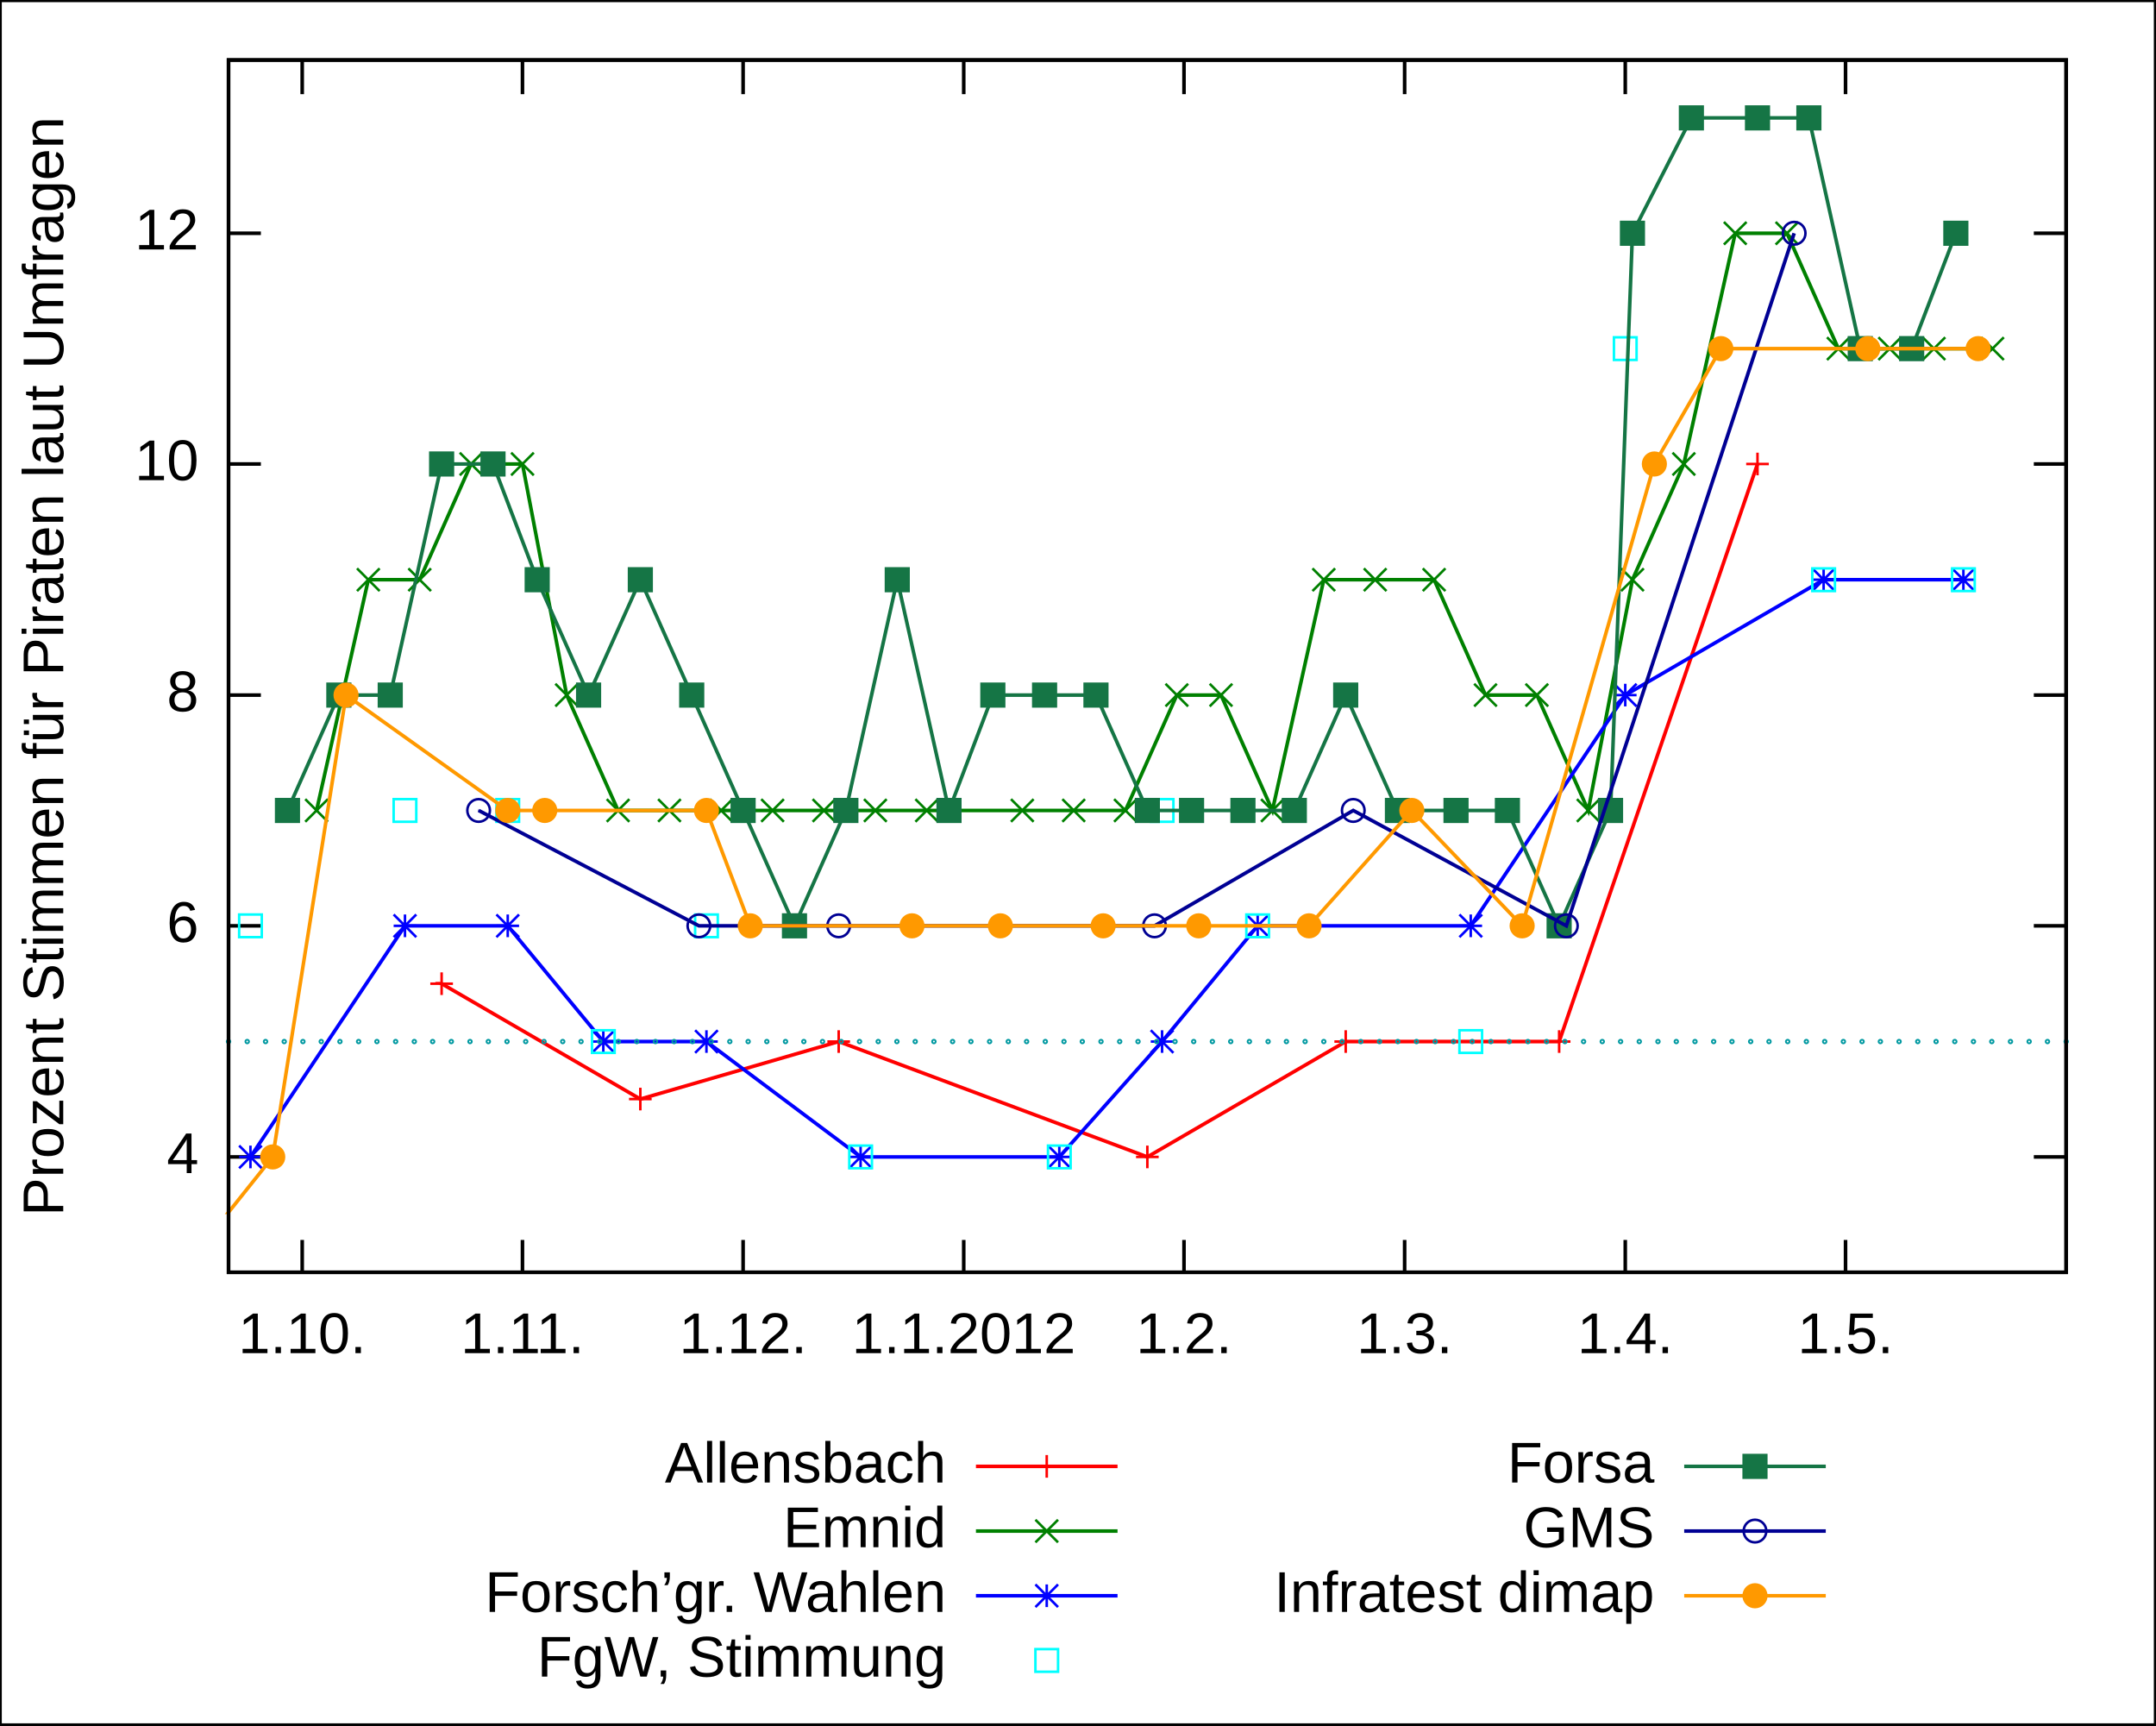
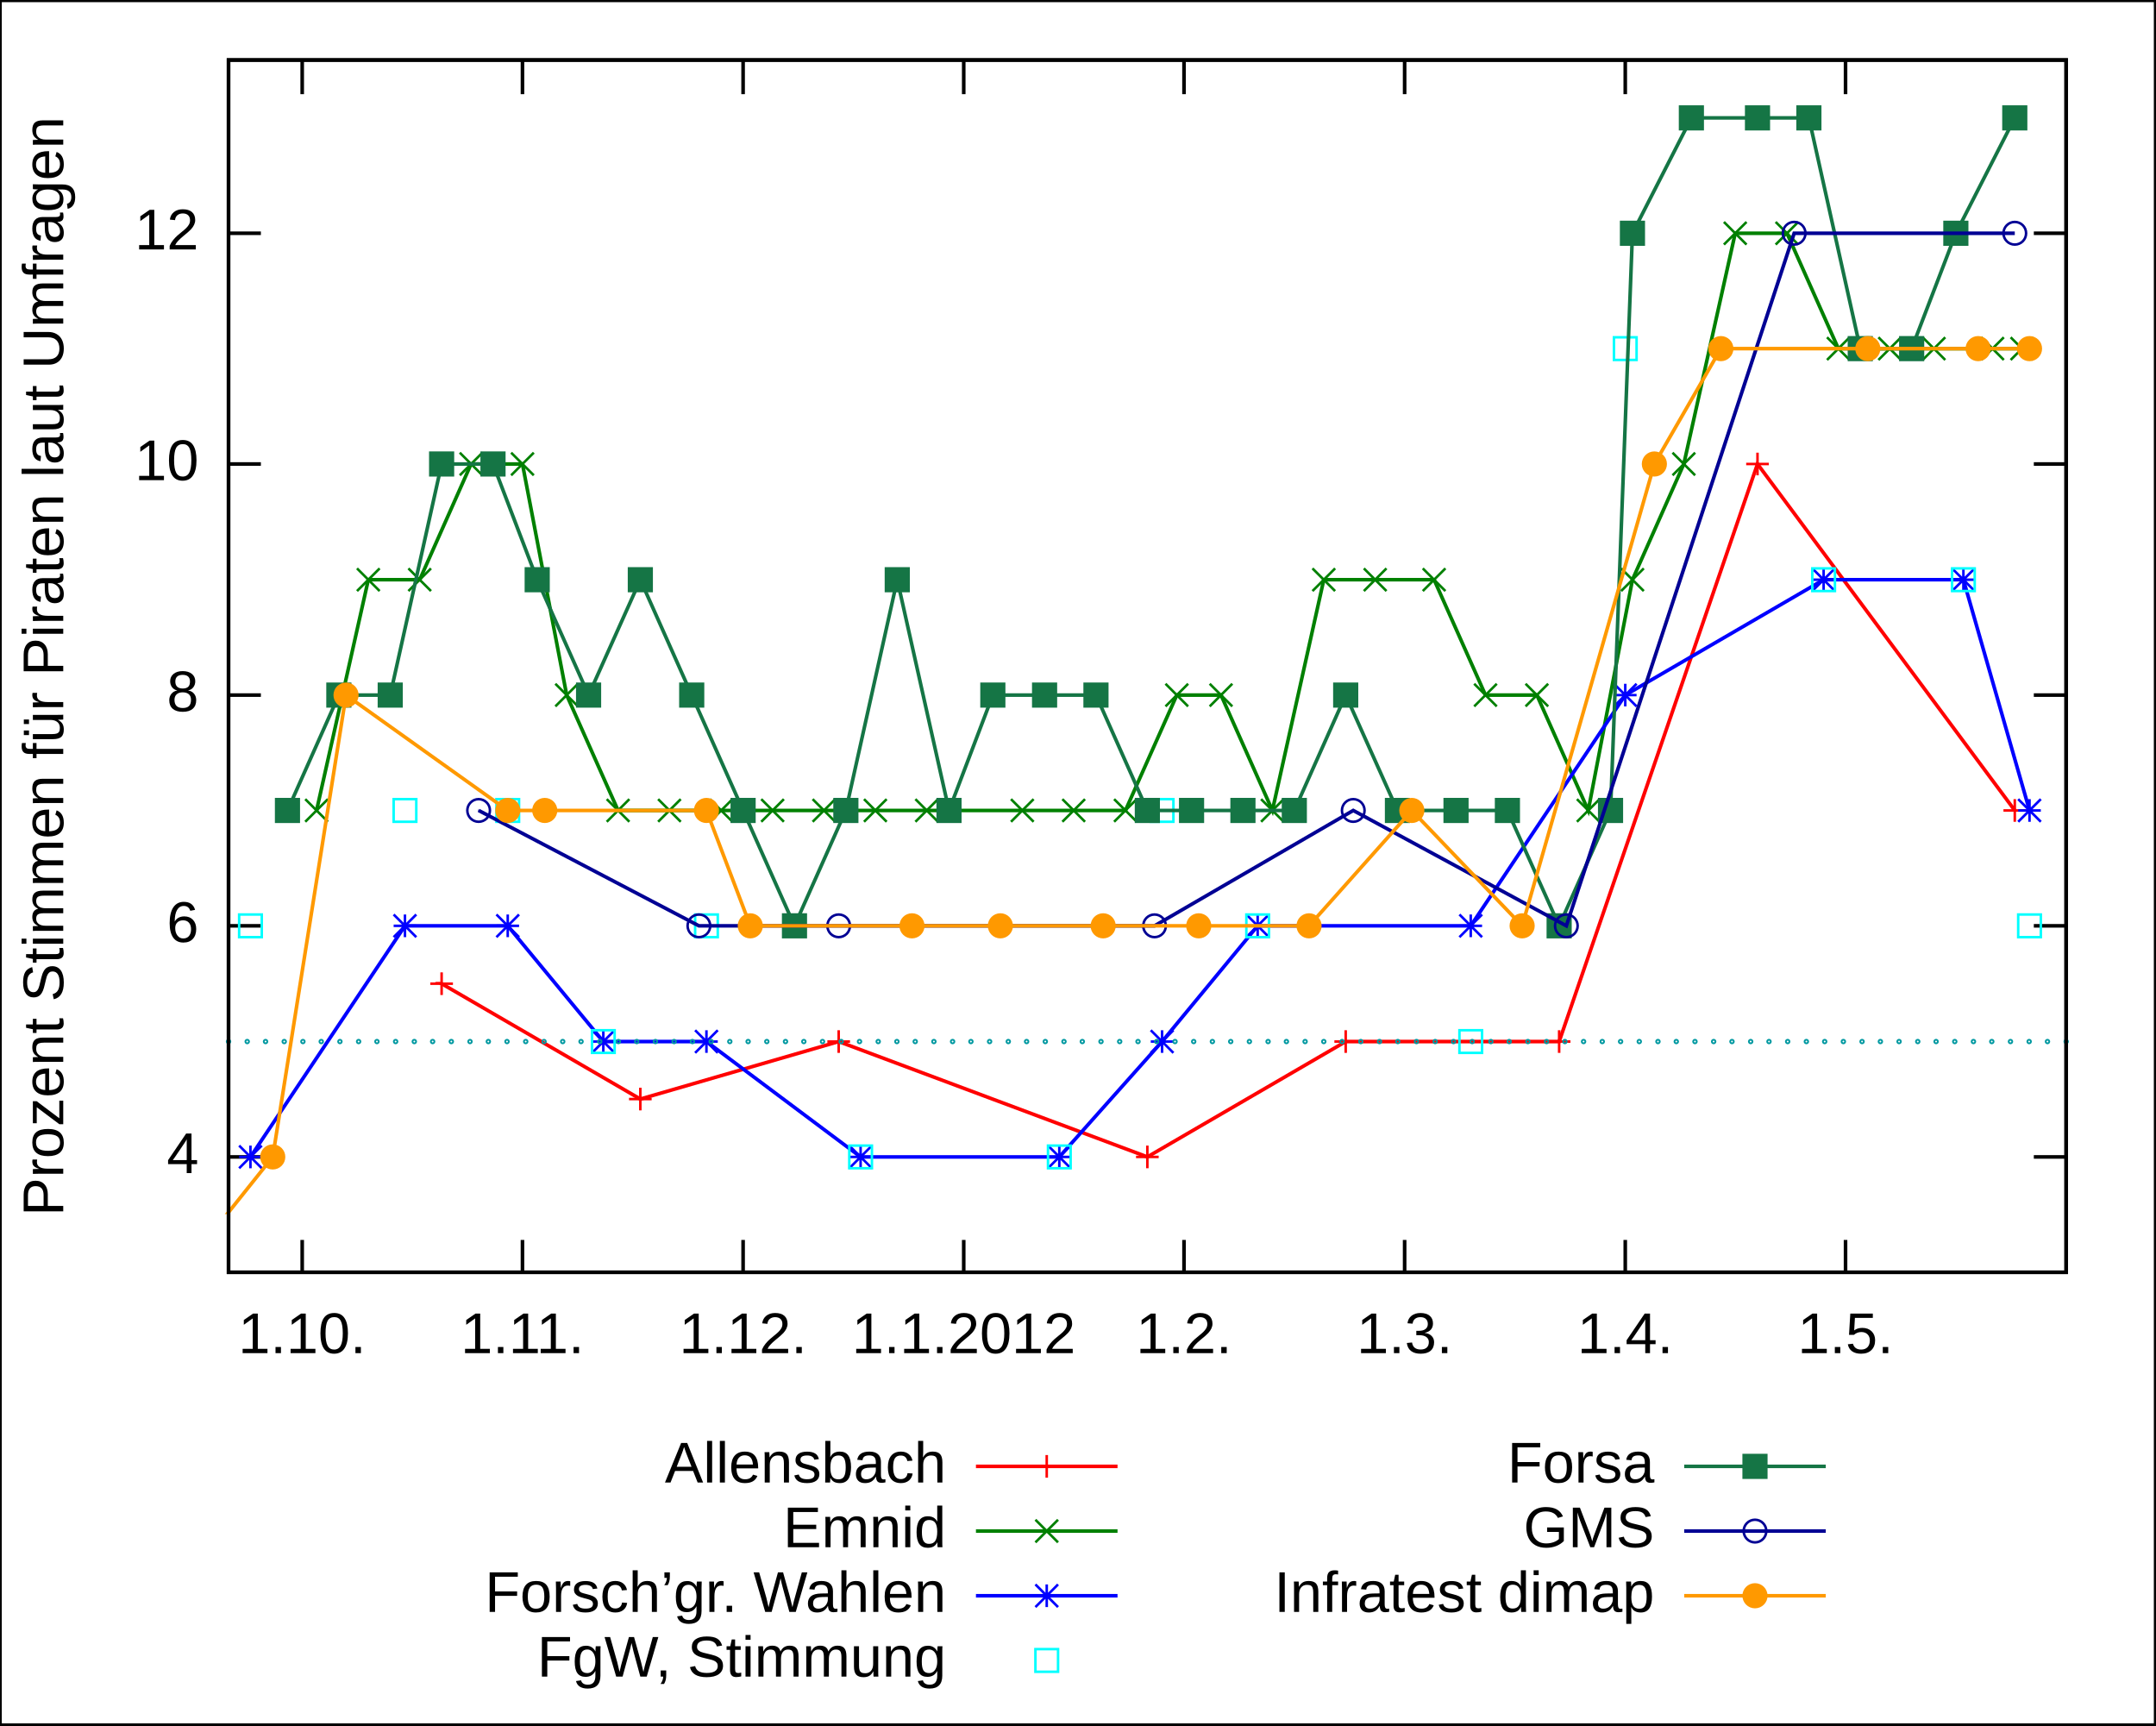
<svg xmlns="http://www.w3.org/2000/svg" xmlns:xlink="http://www.w3.org/1999/xlink" width="600" height="480" viewBox="0 0 600 480">
  <g id="gnuplot_canvas">
    <rect x="0" y="0" width="600" height="480" fill="none" />
    <defs>
      <circle id="gpDot" r="0.5" stroke-width="0.5" />
      <path id="gpPt0" stroke-width="0.222" stroke="currentColor" d="M-1,0 h2 M0,-1 v2" />
      <path id="gpPt1" stroke-width="0.222" stroke="currentColor" d="M-1,-1 L1,1 M1,-1 L-1,1" />
      <path id="gpPt2" stroke-width="0.222" stroke="currentColor" d="M-1,0 L1,0 M0,-1 L0,1 M-1,-1 L1,1 M-1,1 L1,-1" />
      <rect id="gpPt3" stroke-width="0.222" stroke="currentColor" x="-1" y="-1" width="2" height="2" />
      <rect id="gpPt4" stroke-width="0.222" stroke="currentColor" fill="currentColor" x="-1" y="-1" width="2" height="2" />
      <circle id="gpPt5" stroke-width="0.222" stroke="currentColor" cx="0" cy="0" r="1" />
      <use xlink:href="#gpPt5" id="gpPt6" fill="currentColor" stroke="none" />
      <path id="gpPt7" stroke-width="0.222" stroke="currentColor" d="M0,-1.33 L-1.33,0.67 L1.33,0.67 z" />
      <use xlink:href="#gpPt7" id="gpPt8" fill="currentColor" stroke="none" />
      <use xlink:href="#gpPt7" id="gpPt9" stroke="currentColor" transform="rotate(180)" />
      <use xlink:href="#gpPt9" id="gpPt10" fill="currentColor" stroke="none" />
      <use xlink:href="#gpPt3" id="gpPt11" stroke="currentColor" transform="rotate(45)" />
      <use xlink:href="#gpPt11" id="gpPt12" fill="currentColor" stroke="none" />
    </defs>
    <g style="fill:none; color:white; stroke:currentColor; stroke-width:1.00; stroke-linecap:butt; stroke-linejoin:miter">
</g>
    <g style="fill:none; color:black; stroke:currentColor; stroke-width:1.00; stroke-linecap:butt; stroke-linejoin:miter">
      <g style="stroke:none; shape-rendering:crispEdges">
        <polygon fill="rgb(255, 255, 255)" points="0.0,480.0 599.9,480.0 599.9,0.1 0.0,0.1 " />
      </g>
      <path stroke="black" d="M0.0,480.0 L0.0,0.1 L599.9,0.1 L599.9,480.0 L0.0,480.0 M63.6,321.9 L72.6,321.9 M575.0,321.9    L566.0,321.9  h0.01" />
      <g transform="translate(55.3,326.4)" style="stroke:none; fill:black; font-family:Arial; font-size:12.00pt; text-anchor:end">
        <text> 4</text>
      </g>
      <path d="M63.6,257.6 L72.6,257.6 M575.0,257.6 L566.0,257.6  h0.01" />
      <g transform="translate(55.3,262.1)" style="stroke:none; fill:black; font-family:Arial; font-size:12.00pt; text-anchor:end">
        <text> 6</text>
      </g>
      <path d="M63.6,193.4 L72.6,193.4 M575.0,193.4 L566.0,193.4  h0.01" />
      <g transform="translate(55.3,197.9)" style="stroke:none; fill:black; font-family:Arial; font-size:12.00pt; text-anchor:end">
        <text> 8</text>
      </g>
      <path d="M63.6,129.1 L72.6,129.1 M575.0,129.1 L566.0,129.1  h0.01" />
      <g transform="translate(55.3,133.6)" style="stroke:none; fill:black; font-family:Arial; font-size:12.00pt; text-anchor:end">
        <text> 10</text>
      </g>
      <path d="M63.6,64.9 L72.6,64.9 M575.0,64.9 L566.0,64.9  h0.01" />
      <g transform="translate(55.3,69.4)" style="stroke:none; fill:black; font-family:Arial; font-size:12.00pt; text-anchor:end">
        <text> 12</text>
      </g>
      <path d="M84.1,354.0 L84.1,345.0 M84.1,16.7 L84.1,25.7  h0.01" />
      <g transform="translate(84.1,376.5)" style="stroke:none; fill:black; font-family:Arial; font-size:12.00pt; text-anchor:middle">
        <text>1.10.</text>
      </g>
      <path d="M145.4,354.0 L145.4,345.0 M145.4,16.7 L145.4,25.7  h0.01" />
      <g transform="translate(145.4,376.5)" style="stroke:none; fill:black; font-family:Arial; font-size:12.00pt; text-anchor:middle">
        <text>1.11.</text>
      </g>
      <path d="M206.8,354.0 L206.8,345.0 M206.8,16.7 L206.8,25.7  h0.01" />
      <g transform="translate(206.8,376.5)" style="stroke:none; fill:black; font-family:Arial; font-size:12.00pt; text-anchor:middle">
        <text>1.12.</text>
      </g>
      <path d="M268.2,354.0 L268.2,345.0 M268.2,16.7 L268.2,25.7  h0.01" />
      <g transform="translate(268.2,376.5)" style="stroke:none; fill:black; font-family:Arial; font-size:12.00pt; text-anchor:middle">
        <text>1.1.2012</text>
      </g>
      <path d="M329.5,354.0 L329.5,345.0 M329.5,16.7 L329.5,25.7  h0.01" />
      <g transform="translate(329.5,376.5)" style="stroke:none; fill:black; font-family:Arial; font-size:12.00pt; text-anchor:middle">
        <text>1.2.</text>
      </g>
      <path d="M390.9,354.0 L390.9,345.0 M390.9,16.7 L390.9,25.7  h0.01" />
      <g transform="translate(390.9,376.5)" style="stroke:none; fill:black; font-family:Arial; font-size:12.00pt; text-anchor:middle">
        <text>1.3.</text>
      </g>
      <path d="M452.3,354.0 L452.3,345.0 M452.3,16.7 L452.3,25.7  h0.01" />
      <g transform="translate(452.3,376.5)" style="stroke:none; fill:black; font-family:Arial; font-size:12.00pt; text-anchor:middle">
        <text>1.4.</text>
      </g>
      <path d="M513.6,354.0 L513.6,345.0 M513.6,16.7 L513.6,25.7  h0.01" />
      <g transform="translate(513.6,376.5)" style="stroke:none; fill:black; font-family:Arial; font-size:12.00pt; text-anchor:middle">
        <text>1.5.</text>
      </g>
      <path d="M63.6,16.7 L63.6,354.0 L575.0,354.0 L575.0,16.7 L63.6,16.7 Z  h0.01" />
      <g transform="translate(17.6,185.4) rotate(270)" style="stroke:none; fill:black; font-family:Arial; font-size:12.00pt; text-anchor:middle">
        <text>Prozent Stimmen für Piraten laut Umfragen</text>
      </g>
    </g>
    <g id="gnuplot_plot_1">
      <g style="fill:none; color:red; stroke:currentColor; stroke-width:1.00; stroke-linecap:butt; stroke-linejoin:miter">
        <g transform="translate(263.3,412.5)" style="stroke:none; fill:black; font-family:Arial; font-size:12.00pt; text-anchor:end">
          <text>Allensbach</text>
        </g>
-         <path d="M271.6,408.0 L311.0,408.0 M489.1,129.1 L433.9,289.8 L374.5,289.8 L319.3,321.9 L233.4,289.8 L178.2,305.8    L122.9,273.7  h0.01" />
+         <path d="M271.6,408.0 L311.0,408.0 M560.7,225.5 L489.1,129.1 L433.9,289.8 L374.5,289.8 L319.3,321.9 L233.4,289.8    L178.2,305.8 L122.9,273.7  h0.01" />
+         <use xlink:href="#gpPt0" transform="translate(560.7,225.5) scale(3.15)" />
        <use xlink:href="#gpPt0" transform="translate(489.1,129.1) scale(3.15)" />
        <use xlink:href="#gpPt0" transform="translate(433.9,289.8) scale(3.15)" />
        <use xlink:href="#gpPt0" transform="translate(374.5,289.8) scale(3.15)" />
        <use xlink:href="#gpPt0" transform="translate(319.3,321.9) scale(3.15)" />
        <use xlink:href="#gpPt0" transform="translate(233.4,289.8) scale(3.15)" />
        <use xlink:href="#gpPt0" transform="translate(178.2,305.8) scale(3.15)" />
        <use xlink:href="#gpPt0" transform="translate(122.9,273.7) scale(3.15)" />
        <use xlink:href="#gpPt0" transform="translate(291.3,408.0) scale(3.15)" />
      </g>
    </g>
    <g id="gnuplot_plot_2">
      <g style="fill:none; color:green; stroke:currentColor; stroke-width:1.00; stroke-linecap:butt; stroke-linejoin:miter">
        <g transform="translate(263.3,430.5)" style="stroke:none; fill:black; font-family:Arial; font-size:12.00pt; text-anchor:end">
          <text>Emnid</text>
        </g>
-         <path d="M271.6,426.0 L311.0,426.0 M554.5,97.0 L538.2,97.0 L525.9,97.0 L511.6,97.0 L497.3,64.9 L482.9,64.9    L468.6,129.1 L454.3,161.3 L442.0,225.5 L427.7,193.4 L413.4,193.4 L399.1,161.3 L382.7,161.3 L368.4,161.3    L354.1,225.5 L339.8,193.4 L327.5,193.4 L313.2,225.5 L298.8,225.5 L284.5,225.5 L257.9,225.5 L243.6,225.5    L229.3,225.5 L215.0,225.5 L200.7,225.5 L186.3,225.5 L172.0,225.5 L157.7,193.4 L145.4,129.1 L131.1,129.1    L116.8,161.3 L102.5,161.3 L88.1,225.5  h0.01" />
+         <path d="M271.6,426.0 L311.0,426.0 M562.7,97.0 L554.5,97.0 L538.2,97.0 L525.9,97.0 L511.6,97.0 L497.3,64.9    L482.9,64.9 L468.6,129.1 L454.3,161.3 L442.0,225.5 L427.7,193.4 L413.4,193.4 L399.1,161.3 L382.7,161.3    L368.4,161.3 L354.1,225.5 L339.8,193.4 L327.5,193.4 L313.2,225.5 L298.8,225.5 L284.5,225.5 L257.9,225.5    L243.6,225.5 L229.3,225.5 L215.0,225.5 L200.7,225.5 L186.3,225.5 L172.0,225.5 L157.7,193.4 L145.4,129.1    L131.1,129.1 L116.8,161.3 L102.5,161.3 L88.1,225.5  h0.01" />
+         <use xlink:href="#gpPt1" transform="translate(562.7,97.0) scale(3.15)" />
        <use xlink:href="#gpPt1" transform="translate(554.5,97.0) scale(3.15)" />
        <use xlink:href="#gpPt1" transform="translate(538.2,97.0) scale(3.15)" />
        <use xlink:href="#gpPt1" transform="translate(525.9,97.0) scale(3.15)" />
        <use xlink:href="#gpPt1" transform="translate(511.6,97.0) scale(3.15)" />
        <use xlink:href="#gpPt1" transform="translate(497.3,64.9) scale(3.15)" />
        <use xlink:href="#gpPt1" transform="translate(482.9,64.9) scale(3.15)" />
        <use xlink:href="#gpPt1" transform="translate(468.6,129.1) scale(3.15)" />
        <use xlink:href="#gpPt1" transform="translate(454.3,161.3) scale(3.15)" />
        <use xlink:href="#gpPt1" transform="translate(442.0,225.5) scale(3.15)" />
        <use xlink:href="#gpPt1" transform="translate(427.7,193.4) scale(3.15)" />
        <use xlink:href="#gpPt1" transform="translate(413.4,193.4) scale(3.15)" />
        <use xlink:href="#gpPt1" transform="translate(399.1,161.3) scale(3.15)" />
        <use xlink:href="#gpPt1" transform="translate(382.7,161.3) scale(3.15)" />
        <use xlink:href="#gpPt1" transform="translate(368.4,161.3) scale(3.15)" />
        <use xlink:href="#gpPt1" transform="translate(354.1,225.5) scale(3.15)" />
        <use xlink:href="#gpPt1" transform="translate(339.8,193.4) scale(3.15)" />
        <use xlink:href="#gpPt1" transform="translate(327.5,193.4) scale(3.15)" />
        <use xlink:href="#gpPt1" transform="translate(313.2,225.5) scale(3.15)" />
        <use xlink:href="#gpPt1" transform="translate(298.8,225.5) scale(3.15)" />
        <use xlink:href="#gpPt1" transform="translate(284.5,225.5) scale(3.15)" />
        <use xlink:href="#gpPt1" transform="translate(257.9,225.5) scale(3.15)" />
        <use xlink:href="#gpPt1" transform="translate(243.6,225.5) scale(3.15)" />
        <use xlink:href="#gpPt1" transform="translate(229.3,225.5) scale(3.15)" />
        <use xlink:href="#gpPt1" transform="translate(215.0,225.5) scale(3.15)" />
        <use xlink:href="#gpPt1" transform="translate(200.7,225.5) scale(3.15)" />
        <use xlink:href="#gpPt1" transform="translate(186.3,225.5) scale(3.15)" />
        <use xlink:href="#gpPt1" transform="translate(172.0,225.5) scale(3.15)" />
        <use xlink:href="#gpPt1" transform="translate(157.7,193.4) scale(3.15)" />
        <use xlink:href="#gpPt1" transform="translate(145.4,129.1) scale(3.15)" />
        <use xlink:href="#gpPt1" transform="translate(131.1,129.1) scale(3.15)" />
        <use xlink:href="#gpPt1" transform="translate(116.8,161.3) scale(3.15)" />
        <use xlink:href="#gpPt1" transform="translate(102.5,161.3) scale(3.15)" />
        <use xlink:href="#gpPt1" transform="translate(88.1,225.5) scale(3.15)" />
        <use xlink:href="#gpPt1" transform="translate(291.3,426.0) scale(3.15)" />
      </g>
    </g>
    <g id="gnuplot_plot_3">
      <g style="fill:none; color:blue; stroke:currentColor; stroke-width:1.00; stroke-linecap:butt; stroke-linejoin:miter">
        <g transform="translate(263.3,448.5)" style="stroke:none; fill:black; font-family:Arial; font-size:12.00pt; text-anchor:end">
          <text>Forsch’gr. Wahlen</text>
        </g>
-         <path d="M271.6,444.0 L311.0,444.0 M546.4,161.3 L507.5,161.3 L452.3,193.4 L409.3,257.6 L350.0,257.6 L323.4,289.8    L294.8,321.9 L239.5,321.9 L196.6,289.8 L167.9,289.8 L141.3,257.6 L112.7,257.6 L69.7,321.9  h0.01" />
+         <path d="M271.6,444.0 L311.0,444.0 M564.8,225.5 L546.4,161.3 L507.5,161.3 L452.3,193.4 L409.3,257.6 L350.0,257.6    L323.4,289.8 L294.8,321.9 L239.5,321.9 L196.6,289.8 L167.9,289.8 L141.3,257.6 L112.7,257.6 L69.7,321.9     h0.01" />
+         <use xlink:href="#gpPt2" transform="translate(564.8,225.5) scale(3.15)" />
        <use xlink:href="#gpPt2" transform="translate(546.4,161.3) scale(3.15)" />
        <use xlink:href="#gpPt2" transform="translate(507.5,161.3) scale(3.15)" />
        <use xlink:href="#gpPt2" transform="translate(452.3,193.4) scale(3.15)" />
        <use xlink:href="#gpPt2" transform="translate(409.3,257.6) scale(3.15)" />
        <use xlink:href="#gpPt2" transform="translate(350.0,257.6) scale(3.15)" />
        <use xlink:href="#gpPt2" transform="translate(323.4,289.8) scale(3.15)" />
        <use xlink:href="#gpPt2" transform="translate(294.8,321.9) scale(3.15)" />
        <use xlink:href="#gpPt2" transform="translate(239.5,321.9) scale(3.15)" />
        <use xlink:href="#gpPt2" transform="translate(196.6,289.8) scale(3.15)" />
        <use xlink:href="#gpPt2" transform="translate(167.9,289.8) scale(3.15)" />
        <use xlink:href="#gpPt2" transform="translate(141.3,257.6) scale(3.15)" />
        <use xlink:href="#gpPt2" transform="translate(112.7,257.6) scale(3.15)" />
        <use xlink:href="#gpPt2" transform="translate(69.7,321.9) scale(3.15)" />
        <use xlink:href="#gpPt2" transform="translate(291.3,444.0) scale(3.15)" />
      </g>
    </g>
    <g id="gnuplot_plot_4">
      <g style="fill:none; color:cyan; stroke:currentColor; stroke-width:1.00; stroke-linecap:butt; stroke-linejoin:miter">
        <g transform="translate(263.3,466.5)" style="stroke:none; fill:black; font-family:Arial; font-size:12.00pt; text-anchor:end">
          <text>FgW, Stimmung</text>
        </g>
+         <use xlink:href="#gpPt3" transform="translate(564.8,257.6) scale(3.15)" />
        <use xlink:href="#gpPt3" transform="translate(546.4,161.3) scale(3.15)" />
        <use xlink:href="#gpPt3" transform="translate(507.5,161.3) scale(3.15)" />
        <use xlink:href="#gpPt3" transform="translate(452.3,97.0) scale(3.15)" />
        <use xlink:href="#gpPt3" transform="translate(409.3,289.8) scale(3.15)" />
        <use xlink:href="#gpPt3" transform="translate(350.0,257.6) scale(3.15)" />
        <use xlink:href="#gpPt3" transform="translate(323.4,225.5) scale(3.15)" />
        <use xlink:href="#gpPt3" transform="translate(294.8,321.9) scale(3.15)" />
        <use xlink:href="#gpPt3" transform="translate(239.5,321.9) scale(3.15)" />
        <use xlink:href="#gpPt3" transform="translate(196.6,257.6) scale(3.15)" />
        <use xlink:href="#gpPt3" transform="translate(167.9,289.8) scale(3.15)" />
        <use xlink:href="#gpPt3" transform="translate(141.3,225.5) scale(3.15)" />
        <use xlink:href="#gpPt3" transform="translate(112.7,225.5) scale(3.15)" />
        <use xlink:href="#gpPt3" transform="translate(69.7,257.6) scale(3.15)" />
        <use xlink:href="#gpPt3" transform="translate(291.3,462.0) scale(3.15)" />
      </g>
    </g>
    <g id="gnuplot_plot_5">
      <g style="fill:none; color:#157545; stroke:currentColor; stroke-width:1.00; stroke-linecap:butt; stroke-linejoin:miter">
        <g transform="translate(460.4,412.5)" style="stroke:none; fill:black; font-family:Arial; font-size:12.00pt; text-anchor:end">
          <text>Forsa</text>
        </g>
-         <path d="M468.7,408.0 L508.1,408.0 M544.3,64.9 L532.0,97.0 L517.7,97.0 L503.4,32.8 L489.1,32.8 L470.7,32.8    L454.3,64.9 L448.2,225.5 L433.9,257.6 L419.5,225.5 L405.2,225.5 L388.9,225.5 L374.5,193.4 L360.2,225.5    L345.9,225.5 L331.6,225.5 L319.3,225.5 L305.0,193.4 L290.7,193.4 L276.3,193.4 L264.1,225.5 L249.7,161.3    L235.4,225.5 L221.1,257.6 L206.8,225.5 L192.5,193.4 L178.2,161.3 L163.8,193.4 L149.5,161.3 L137.2,129.1    L122.9,129.1 L108.6,193.4 L94.3,193.4 L80.0,225.5  h0.01" />
+         <path d="M468.7,408.0 L508.1,408.0 M560.7,32.8 L544.3,64.9 L532.0,97.0 L517.7,97.0 L503.4,32.8 L489.1,32.8    L470.7,32.8 L454.3,64.9 L448.2,225.5 L433.9,257.6 L419.5,225.5 L405.2,225.5 L388.9,225.5 L374.5,193.4    L360.2,225.5 L345.9,225.5 L331.6,225.5 L319.3,225.5 L305.0,193.4 L290.7,193.4 L276.3,193.4 L264.1,225.5    L249.7,161.3 L235.4,225.5 L221.1,257.6 L206.8,225.5 L192.5,193.4 L178.2,161.3 L163.8,193.4 L149.5,161.3    L137.2,129.1 L122.9,129.1 L108.6,193.4 L94.3,193.4 L80.0,225.5  h0.01" />
+         <use xlink:href="#gpPt4" transform="translate(560.7,32.8) scale(3.15)" />
        <use xlink:href="#gpPt4" transform="translate(544.3,64.9) scale(3.15)" />
        <use xlink:href="#gpPt4" transform="translate(532.0,97.0) scale(3.15)" />
        <use xlink:href="#gpPt4" transform="translate(517.7,97.0) scale(3.15)" />
        <use xlink:href="#gpPt4" transform="translate(503.4,32.8) scale(3.15)" />
        <use xlink:href="#gpPt4" transform="translate(489.1,32.8) scale(3.15)" />
        <use xlink:href="#gpPt4" transform="translate(470.7,32.8) scale(3.15)" />
        <use xlink:href="#gpPt4" transform="translate(454.3,64.9) scale(3.15)" />
        <use xlink:href="#gpPt4" transform="translate(448.2,225.5) scale(3.15)" />
        <use xlink:href="#gpPt4" transform="translate(433.9,257.6) scale(3.15)" />
        <use xlink:href="#gpPt4" transform="translate(419.5,225.5) scale(3.15)" />
        <use xlink:href="#gpPt4" transform="translate(405.2,225.5) scale(3.15)" />
        <use xlink:href="#gpPt4" transform="translate(388.9,225.5) scale(3.15)" />
        <use xlink:href="#gpPt4" transform="translate(374.5,193.4) scale(3.15)" />
        <use xlink:href="#gpPt4" transform="translate(360.2,225.5) scale(3.15)" />
        <use xlink:href="#gpPt4" transform="translate(345.9,225.5) scale(3.15)" />
        <use xlink:href="#gpPt4" transform="translate(331.6,225.5) scale(3.15)" />
        <use xlink:href="#gpPt4" transform="translate(319.3,225.5) scale(3.15)" />
        <use xlink:href="#gpPt4" transform="translate(305.0,193.4) scale(3.15)" />
        <use xlink:href="#gpPt4" transform="translate(290.7,193.4) scale(3.15)" />
        <use xlink:href="#gpPt4" transform="translate(276.3,193.4) scale(3.15)" />
        <use xlink:href="#gpPt4" transform="translate(264.1,225.5) scale(3.15)" />
        <use xlink:href="#gpPt4" transform="translate(249.7,161.3) scale(3.15)" />
        <use xlink:href="#gpPt4" transform="translate(235.4,225.5) scale(3.15)" />
        <use xlink:href="#gpPt4" transform="translate(221.1,257.6) scale(3.15)" />
        <use xlink:href="#gpPt4" transform="translate(206.8,225.5) scale(3.15)" />
        <use xlink:href="#gpPt4" transform="translate(192.5,193.4) scale(3.15)" />
        <use xlink:href="#gpPt4" transform="translate(178.2,161.3) scale(3.15)" />
        <use xlink:href="#gpPt4" transform="translate(163.8,193.4) scale(3.15)" />
        <use xlink:href="#gpPt4" transform="translate(149.5,161.3) scale(3.15)" />
        <use xlink:href="#gpPt4" transform="translate(137.2,129.1) scale(3.15)" />
        <use xlink:href="#gpPt4" transform="translate(122.9,129.1) scale(3.15)" />
        <use xlink:href="#gpPt4" transform="translate(108.6,193.4) scale(3.15)" />
        <use xlink:href="#gpPt4" transform="translate(94.3,193.4) scale(3.15)" />
        <use xlink:href="#gpPt4" transform="translate(80.0,225.5) scale(3.15)" />
        <use xlink:href="#gpPt4" transform="translate(488.4,408.0) scale(3.15)" />
      </g>
    </g>
    <g id="gnuplot_plot_6">
      <g style="fill:none; color:#000094; stroke:currentColor; stroke-width:1.00; stroke-linecap:butt; stroke-linejoin:miter">
        <g transform="translate(460.4,430.5)" style="stroke:none; fill:black; font-family:Arial; font-size:12.00pt; text-anchor:end">
          <text>GMS</text>
        </g>
-         <path d="M468.7,426.0 L508.1,426.0 M499.3,64.9 L435.9,257.6 L376.6,225.5 L321.3,257.6 L233.4,257.6 L194.5,257.6    L133.2,225.5  h0.01" />
+         <path d="M468.7,426.0 L508.1,426.0 M560.7,64.9 L499.3,64.9 L435.9,257.6 L376.6,225.5 L321.3,257.6 L233.4,257.6    L194.5,257.6 L133.2,225.5  h0.01" />
+         <use xlink:href="#gpPt5" transform="translate(560.7,64.9) scale(3.15)" />
        <use xlink:href="#gpPt5" transform="translate(499.3,64.9) scale(3.15)" />
        <use xlink:href="#gpPt5" transform="translate(435.9,257.6) scale(3.15)" />
        <use xlink:href="#gpPt5" transform="translate(376.6,225.5) scale(3.15)" />
        <use xlink:href="#gpPt5" transform="translate(321.3,257.6) scale(3.15)" />
        <use xlink:href="#gpPt5" transform="translate(233.4,257.6) scale(3.15)" />
        <use xlink:href="#gpPt5" transform="translate(194.5,257.6) scale(3.15)" />
        <use xlink:href="#gpPt5" transform="translate(133.2,225.5) scale(3.15)" />
        <use xlink:href="#gpPt5" transform="translate(488.4,426.0) scale(3.15)" />
      </g>
    </g>
    <g id="gnuplot_plot_7">
      <g style="fill:none; color:#FF9900; stroke:currentColor; stroke-width:1.00; stroke-linecap:butt; stroke-linejoin:miter">
        <g transform="translate(460.4,448.5)" style="stroke:none; fill:black; font-family:Arial; font-size:12.00pt; text-anchor:end">
          <text>Infratest dimap</text>
        </g>
-         <path d="M468.7,444.0 L508.1,444.0 M550.5,97.0 L519.8,97.0 L478.9,97.0 L460.4,129.1 L423.6,257.6 L392.9,225.5    L364.3,257.6 L333.6,257.6 L307.0,257.6 L278.4,257.6 L253.8,257.6 L208.8,257.6 L196.6,225.5 L151.6,225.5    L141.3,225.5 L96.3,193.4 L75.9,321.9 L63.6,337.3  h0.01" />
+         <path d="M468.7,444.0 L508.1,444.0 M564.8,97.0 L550.5,97.0 L519.8,97.0 L478.9,97.0 L460.4,129.1 L423.6,257.6    L392.9,225.5 L364.3,257.6 L333.6,257.6 L307.0,257.6 L278.4,257.6 L253.8,257.6 L208.8,257.6 L196.6,225.5    L151.6,225.5 L141.3,225.5 L96.3,193.4 L75.9,321.9 L63.6,337.3  h0.01" />
+         <use xlink:href="#gpPt6" transform="translate(564.8,97.0) scale(3.15)" />
        <use xlink:href="#gpPt6" transform="translate(550.5,97.0) scale(3.15)" />
        <use xlink:href="#gpPt6" transform="translate(519.8,97.0) scale(3.15)" />
        <use xlink:href="#gpPt6" transform="translate(478.9,97.0) scale(3.15)" />
        <use xlink:href="#gpPt6" transform="translate(460.4,129.1) scale(3.15)" />
        <use xlink:href="#gpPt6" transform="translate(423.6,257.6) scale(3.15)" />
        <use xlink:href="#gpPt6" transform="translate(392.9,225.5) scale(3.15)" />
        <use xlink:href="#gpPt6" transform="translate(364.3,257.6) scale(3.15)" />
        <use xlink:href="#gpPt6" transform="translate(333.6,257.6) scale(3.15)" />
        <use xlink:href="#gpPt6" transform="translate(307.0,257.6) scale(3.15)" />
        <use xlink:href="#gpPt6" transform="translate(278.4,257.6) scale(3.15)" />
        <use xlink:href="#gpPt6" transform="translate(253.8,257.6) scale(3.15)" />
        <use xlink:href="#gpPt6" transform="translate(208.8,257.6) scale(3.15)" />
        <use xlink:href="#gpPt6" transform="translate(196.6,225.5) scale(3.15)" />
        <use xlink:href="#gpPt6" transform="translate(151.6,225.5) scale(3.15)" />
        <use xlink:href="#gpPt6" transform="translate(141.3,225.5) scale(3.15)" />
        <use xlink:href="#gpPt6" transform="translate(96.3,193.4) scale(3.15)" />
        <use xlink:href="#gpPt6" transform="translate(75.9,321.9) scale(3.15)" />
        <use xlink:href="#gpPt6" transform="translate(488.4,444.0) scale(3.15)" />
      </g>
    </g>
    <g id="gnuplot_plot_8">
      <g style="fill:none; color:#0099A1; stroke:currentColor; stroke-width:1.00; stroke-linecap:butt; stroke-linejoin:miter">
        <use xlink:href="#gpDot" x="63.6" y="289.8" />
        <use xlink:href="#gpDot" x="68.8" y="289.8" />
        <use xlink:href="#gpDot" x="73.9" y="289.8" />
        <use xlink:href="#gpDot" x="79.1" y="289.8" />
        <use xlink:href="#gpDot" x="84.3" y="289.8" />
        <use xlink:href="#gpDot" x="89.4" y="289.8" />
        <use xlink:href="#gpDot" x="94.6" y="289.8" />
        <use xlink:href="#gpDot" x="99.8" y="289.8" />
        <use xlink:href="#gpDot" x="104.9" y="289.8" />
        <use xlink:href="#gpDot" x="110.1" y="289.8" />
        <use xlink:href="#gpDot" x="115.3" y="289.8" />
        <use xlink:href="#gpDot" x="120.4" y="289.8" />
        <use xlink:href="#gpDot" x="125.6" y="289.8" />
        <use xlink:href="#gpDot" x="130.8" y="289.8" />
        <use xlink:href="#gpDot" x="135.9" y="289.8" />
        <use xlink:href="#gpDot" x="141.1" y="289.8" />
        <use xlink:href="#gpDot" x="146.3" y="289.8" />
        <use xlink:href="#gpDot" x="151.4" y="289.8" />
        <use xlink:href="#gpDot" x="156.6" y="289.8" />
        <use xlink:href="#gpDot" x="161.7" y="289.8" />
        <use xlink:href="#gpDot" x="166.9" y="289.8" />
        <use xlink:href="#gpDot" x="172.1" y="289.8" />
        <use xlink:href="#gpDot" x="177.2" y="289.8" />
        <use xlink:href="#gpDot" x="182.4" y="289.8" />
        <use xlink:href="#gpDot" x="187.6" y="289.8" />
        <use xlink:href="#gpDot" x="192.7" y="289.8" />
        <use xlink:href="#gpDot" x="197.9" y="289.8" />
        <use xlink:href="#gpDot" x="203.1" y="289.8" />
        <use xlink:href="#gpDot" x="208.2" y="289.8" />
        <use xlink:href="#gpDot" x="213.4" y="289.8" />
        <use xlink:href="#gpDot" x="218.6" y="289.8" />
        <use xlink:href="#gpDot" x="223.7" y="289.8" />
        <use xlink:href="#gpDot" x="228.9" y="289.8" />
        <use xlink:href="#gpDot" x="234.1" y="289.8" />
        <use xlink:href="#gpDot" x="239.2" y="289.8" />
        <use xlink:href="#gpDot" x="244.4" y="289.8" />
        <use xlink:href="#gpDot" x="249.6" y="289.8" />
        <use xlink:href="#gpDot" x="254.7" y="289.8" />
        <use xlink:href="#gpDot" x="259.9" y="289.8" />
        <use xlink:href="#gpDot" x="265.1" y="289.8" />
        <use xlink:href="#gpDot" x="270.2" y="289.8" />
        <use xlink:href="#gpDot" x="275.4" y="289.8" />
        <use xlink:href="#gpDot" x="280.6" y="289.8" />
        <use xlink:href="#gpDot" x="285.7" y="289.8" />
        <use xlink:href="#gpDot" x="290.9" y="289.8" />
        <use xlink:href="#gpDot" x="296.1" y="289.8" />
        <use xlink:href="#gpDot" x="301.2" y="289.8" />
        <use xlink:href="#gpDot" x="306.4" y="289.8" />
        <use xlink:href="#gpDot" x="311.6" y="289.8" />
        <use xlink:href="#gpDot" x="316.7" y="289.8" />
        <use xlink:href="#gpDot" x="321.9" y="289.8" />
        <use xlink:href="#gpDot" x="327.0" y="289.8" />
        <use xlink:href="#gpDot" x="332.2" y="289.8" />
        <use xlink:href="#gpDot" x="337.4" y="289.8" />
        <use xlink:href="#gpDot" x="342.5" y="289.8" />
        <use xlink:href="#gpDot" x="347.7" y="289.8" />
        <use xlink:href="#gpDot" x="352.9" y="289.8" />
        <use xlink:href="#gpDot" x="358.0" y="289.8" />
        <use xlink:href="#gpDot" x="363.2" y="289.8" />
        <use xlink:href="#gpDot" x="368.4" y="289.8" />
        <use xlink:href="#gpDot" x="373.5" y="289.8" />
        <use xlink:href="#gpDot" x="378.7" y="289.8" />
        <use xlink:href="#gpDot" x="383.9" y="289.8" />
        <use xlink:href="#gpDot" x="389.0" y="289.8" />
        <use xlink:href="#gpDot" x="394.2" y="289.8" />
        <use xlink:href="#gpDot" x="399.4" y="289.8" />
        <use xlink:href="#gpDot" x="404.5" y="289.8" />
        <use xlink:href="#gpDot" x="409.7" y="289.8" />
        <use xlink:href="#gpDot" x="414.9" y="289.8" />
        <use xlink:href="#gpDot" x="420.0" y="289.8" />
        <use xlink:href="#gpDot" x="425.2" y="289.8" />
        <use xlink:href="#gpDot" x="430.4" y="289.8" />
        <use xlink:href="#gpDot" x="435.5" y="289.8" />
        <use xlink:href="#gpDot" x="440.7" y="289.8" />
        <use xlink:href="#gpDot" x="445.9" y="289.8" />
        <use xlink:href="#gpDot" x="451.0" y="289.8" />
        <use xlink:href="#gpDot" x="456.2" y="289.8" />
        <use xlink:href="#gpDot" x="461.4" y="289.8" />
        <use xlink:href="#gpDot" x="466.5" y="289.8" />
        <use xlink:href="#gpDot" x="471.7" y="289.8" />
        <use xlink:href="#gpDot" x="476.9" y="289.8" />
        <use xlink:href="#gpDot" x="482.0" y="289.8" />
        <use xlink:href="#gpDot" x="487.2" y="289.8" />
        <use xlink:href="#gpDot" x="492.3" y="289.8" />
        <use xlink:href="#gpDot" x="497.5" y="289.8" />
        <use xlink:href="#gpDot" x="502.7" y="289.8" />
        <use xlink:href="#gpDot" x="507.8" y="289.8" />
        <use xlink:href="#gpDot" x="513.0" y="289.8" />
        <use xlink:href="#gpDot" x="518.2" y="289.8" />
        <use xlink:href="#gpDot" x="523.3" y="289.8" />
        <use xlink:href="#gpDot" x="528.5" y="289.8" />
        <use xlink:href="#gpDot" x="533.7" y="289.8" />
        <use xlink:href="#gpDot" x="538.8" y="289.8" />
        <use xlink:href="#gpDot" x="544.0" y="289.8" />
        <use xlink:href="#gpDot" x="549.2" y="289.8" />
        <use xlink:href="#gpDot" x="554.3" y="289.8" />
        <use xlink:href="#gpDot" x="559.5" y="289.8" />
        <use xlink:href="#gpDot" x="564.7" y="289.8" />
        <use xlink:href="#gpDot" x="569.8" y="289.8" />
        <use xlink:href="#gpDot" x="575.0" y="289.8" />
      </g>
    </g>
    <g style="fill:none; color:black; stroke:currentColor; stroke-width:1.00; stroke-linecap:butt; stroke-linejoin:miter">
      <path d="M63.6,16.7 L63.6,354.0 L575.0,354.0 L575.0,16.7 L63.6,16.7 Z  h0.01" />
    </g>
  </g>
</svg>
